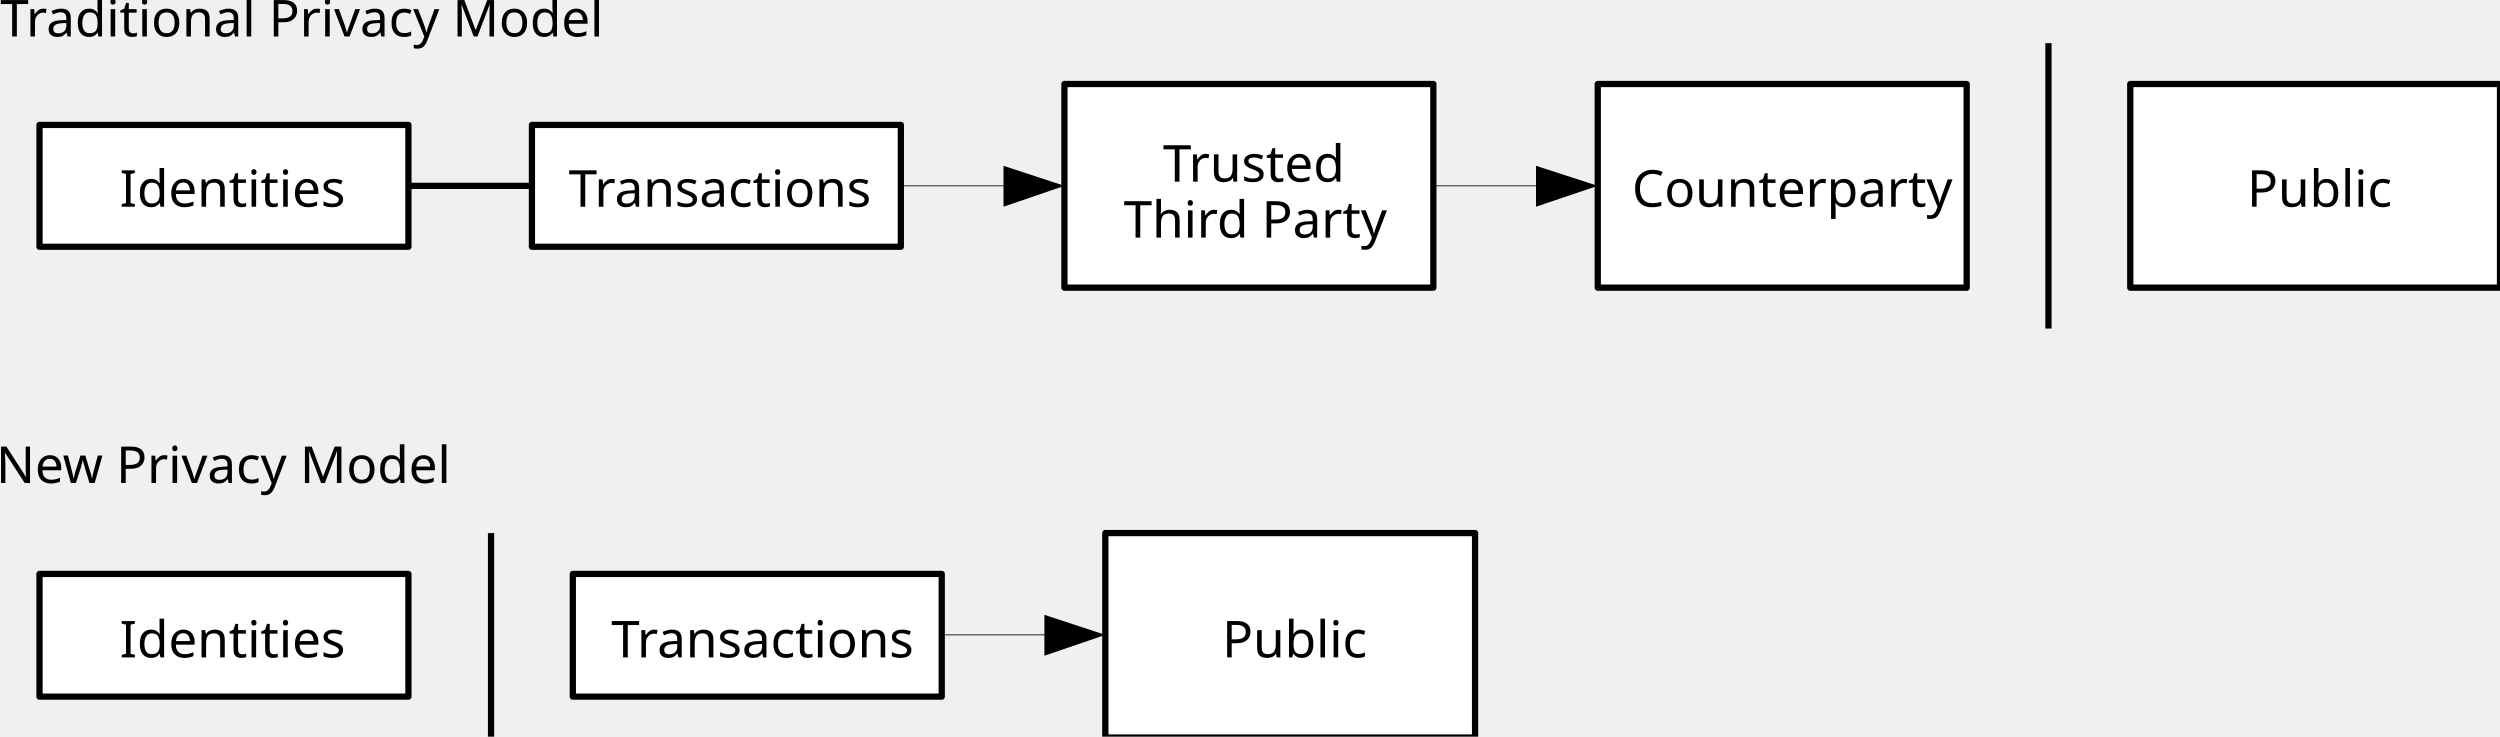
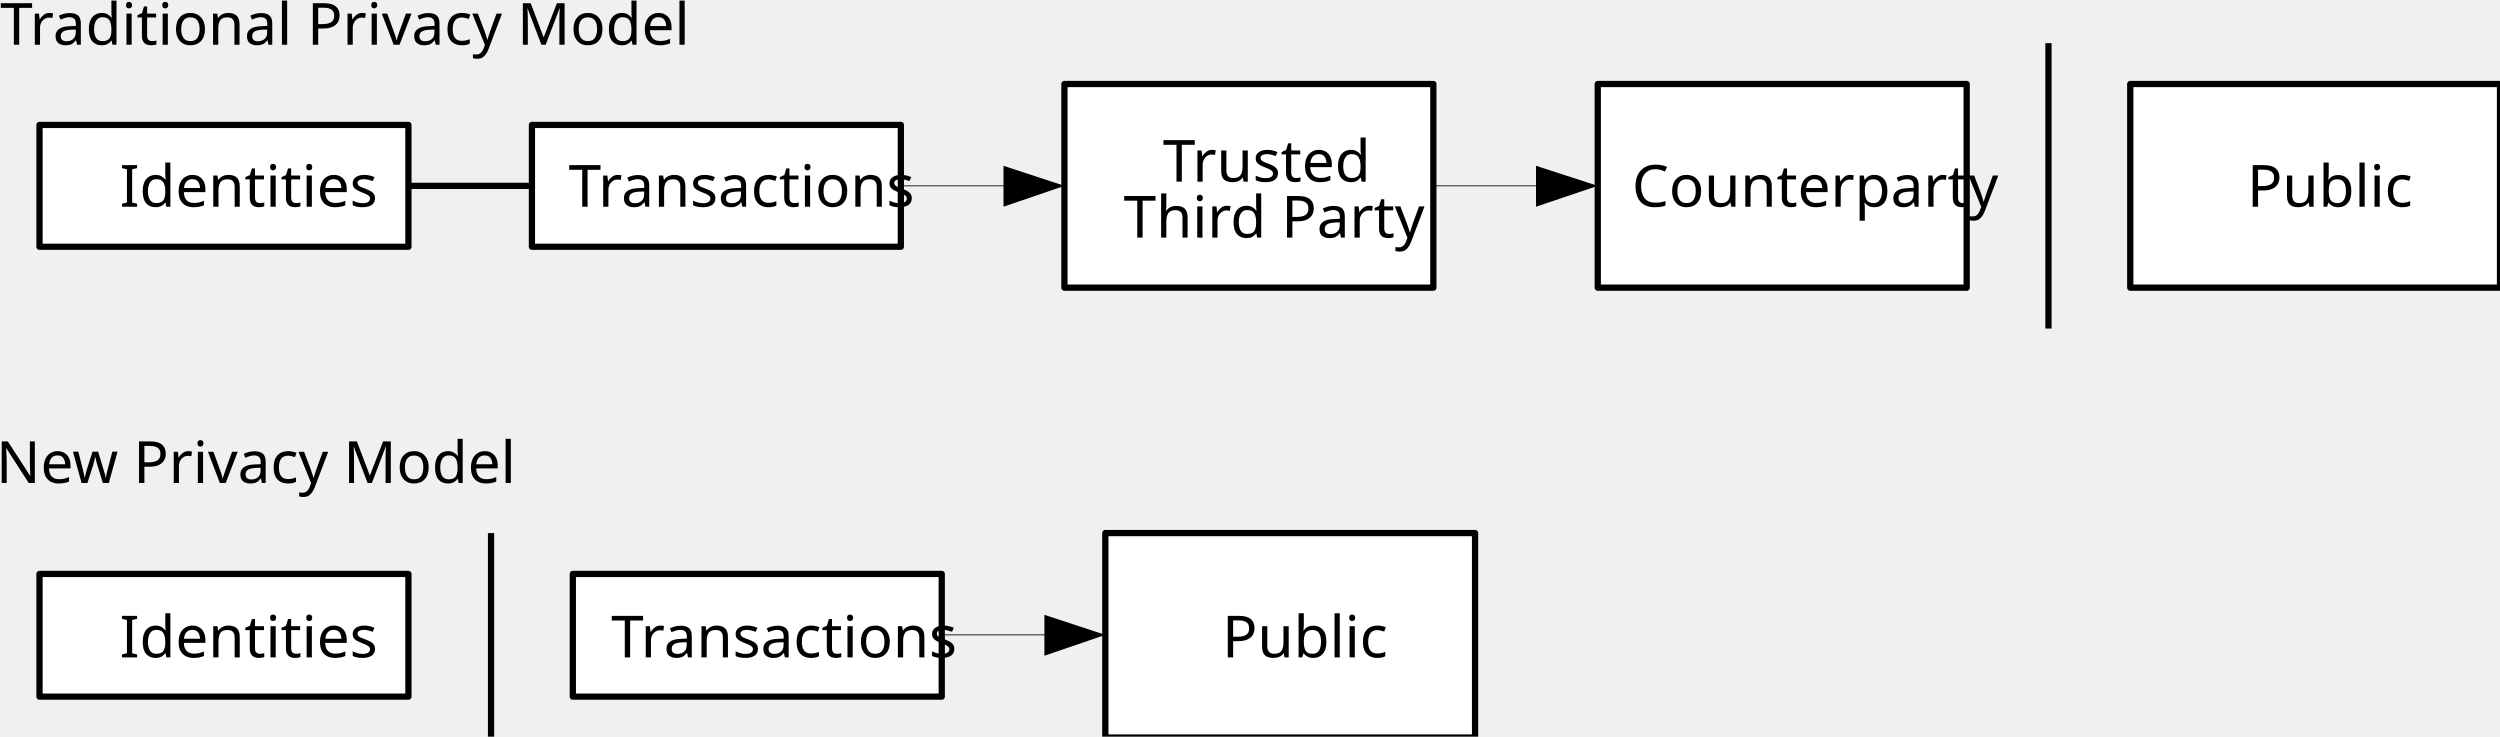
<svg xmlns="http://www.w3.org/2000/svg" width="105.669mm" height="31.138mm" viewBox="0 0 105.669 31.138" version="1.1" id="svg1280">
  <defs id="defs1277">
    <clipPath clipPathUnits="userSpaceOnUse" id="clipPath437">
      <path d="m 153.8,502.7 h 304.6 v 92.9 H 153.8 Z" clip-rule="evenodd" id="path435" />
    </clipPath>
  </defs>
  <g id="layer1">
    <g id="g431" transform="matrix(0.3527778,0,0,-0.3527778,-56.04456,208.4798)">
      <g id="g433" clip-path="url(#clipPath437)">
        <path d="M 185.7,561.4 H 163.6 V 576 h 44.2 v -14.6 z" style="fill:#ffffff;fill-opacity:1;fill-rule:evenodd;stroke:none" id="path439" />
        <g id="g441">
          <path d="M 185.7,561.4 H 163.6 V 576 h 44.2 v -14.6 z" style="fill:none;stroke:#000000;stroke-width:0.75;stroke-linecap:butt;stroke-linejoin:round;stroke-miterlimit:10;stroke-dasharray:none;stroke-opacity:1" id="path443" />
        </g>
        <g id="g445">
-           <text transform="matrix(1,0,0,-0.9960655,173.2,566.2)" style="font-variant:normal;font-weight:normal;font-size:6.124px;font-family:lmtt;writing-mode:lr-tb;fill:#000000;fill-opacity:1;fill-rule:nonzero;stroke:none" id="text449">
+           <text transform="matrix(1,0,0,-0.9960655,173.2,566.2)" style="font-variant:normal;font-weight:normal;font-size:5.25pt;font-family:lmtt;writing-mode:lr-tb;fill:#000000;fill-opacity:1;fill-rule:nonzero;stroke:none" id="text449">
            <tspan x="0 1.8 5.199 8.598 12.101 13.804 15.206 16.909 18.311 21.71" y="0" id="tspan447">Identities</tspan>
          </text>
        </g>
        <path d="M 244.7,561.4 H 222.6 V 576 h 44.2 v -14.6 z" style="fill:#ffffff;fill-opacity:1;fill-rule:evenodd;stroke:none" id="path451" />
        <g id="g453">
          <path d="M 244.7,561.4 H 222.6 V 576 h 44.2 v -14.6 z" style="fill:none;stroke:#000000;stroke-width:0.75;stroke-linecap:butt;stroke-linejoin:round;stroke-miterlimit:10;stroke-dasharray:none;stroke-opacity:1" id="path455" />
        </g>
        <g id="g457">
-           <text transform="matrix(1,0,0,-0.9960655,227,566.2)" style="font-variant:normal;font-weight:normal;font-size:6.124px;font-family:lmtt;writing-mode:lr-tb;fill:#000000;fill-opacity:1;fill-rule:nonzero;stroke:none" id="text461">
+           <text transform="matrix(1,0,0,-0.9960655,227,566.2)" style="font-variant:normal;font-weight:normal;font-size:5.25pt;font-family:lmtt;writing-mode:lr-tb;fill:#000000;fill-opacity:1;fill-rule:nonzero;stroke:none" id="text461">
            <tspan x="0 3.399 5.499 8.898 12.297 15.5 18.899 21.998 23.7 25.103 28.502 32.005" y="0" id="tspan459">Transactions</tspan>
          </text>
        </g>
        <path d="m 308.5,556.5 h -22.1 v 24.4 h 44.2 v -24.4 z" style="fill:#ffffff;fill-opacity:1;fill-rule:evenodd;stroke:none" id="path463" />
        <g id="g465">
          <path d="m 308.5,556.5 h -22.1 v 24.4 h 44.2 v -24.4 z" style="fill:none;stroke:#000000;stroke-width:0.75;stroke-linecap:butt;stroke-linejoin:round;stroke-miterlimit:10;stroke-dasharray:none;stroke-opacity:1" id="path467" />
        </g>
        <g id="g469">
-           <text transform="matrix(1,0,0,-0.9960655,298.2,569.2)" style="font-variant:normal;font-weight:normal;font-size:6.124px;font-family:lmtt;writing-mode:lr-tb;fill:#000000;fill-opacity:1;fill-rule:nonzero;stroke:none" id="text473">
+           <text transform="matrix(1,0,0,-0.9960655,298.2,569.2)" style="font-variant:normal;font-weight:normal;font-size:5.25pt;font-family:lmtt;writing-mode:lr-tb;fill:#000000;fill-opacity:1;fill-rule:nonzero;stroke:none" id="text473">
            <tspan x="0 3.503 5.506 8.904 12.003 13.804 17.203" y="0" id="tspan471">Trusted</tspan>
          </text>
        </g>
        <g id="g475">
-           <text transform="matrix(1,0,0,-0.9960655,293.5,562.5)" style="font-variant:normal;font-weight:normal;font-size:6.124px;font-family:lmtt;writing-mode:lr-tb;fill:#000000;fill-opacity:1;fill-rule:nonzero;stroke:none" id="text479">
+           <text transform="matrix(1,0,0,-0.9960655,293.5,562.5)" style="font-variant:normal;font-weight:normal;font-size:5.25pt;font-family:lmtt;writing-mode:lr-tb;fill:#000000;fill-opacity:1;fill-rule:nonzero;stroke:none" id="text479">
            <tspan x="0 3.699 7.098 8.5 10.601 14 15.702 19.799 23.198 25.299 27.001" y="0" id="tspan477">Third Party</tspan>
          </text>
        </g>
        <path d="m 372.4,556.5 h -22.1 v 24.4 h 44.2 v -24.4 z" style="fill:#ffffff;fill-opacity:1;fill-rule:evenodd;stroke:none" id="path481" />
        <g id="g483">
          <path d="m 372.4,556.5 h -22.1 v 24.4 h 44.2 v -24.4 z" style="fill:none;stroke:#000000;stroke-width:0.75;stroke-linecap:butt;stroke-linejoin:round;stroke-miterlimit:10;stroke-dasharray:none;stroke-opacity:1" id="path485" />
        </g>
        <g id="g487">
-           <text transform="matrix(1,0,0,-0.9960655,354.4,566.2)" style="font-variant:normal;font-weight:normal;font-size:6.124px;font-family:lmtt;writing-mode:lr-tb;fill:#000000;fill-opacity:1;fill-rule:nonzero;stroke:none" id="text491">
+           <text transform="matrix(1,0,0,-0.9960655,354.4,566.2)" style="font-variant:normal;font-weight:normal;font-size:5.25pt;font-family:lmtt;writing-mode:lr-tb;fill:#000000;fill-opacity:1;fill-rule:nonzero;stroke:none" id="text491">
            <tspan x="0 4.397 7.796 11.299 14.698 16.498 19.897 21.9 25.403 28.802 30.902 32.605" y="0" id="tspan489">Counterparty</tspan>
          </text>
        </g>
        <path d="m 436.3,556.5 h -22.2 v 24.4 h 44.3 v -24.4 z" style="fill:#ffffff;fill-opacity:1;fill-rule:evenodd;stroke:none" id="path493" />
        <g id="g495">
          <path d="m 436.3,556.5 h -22.2 v 24.4 h 44.3 v -24.4 z" style="fill:none;stroke:#000000;stroke-width:0.75;stroke-linecap:butt;stroke-linejoin:round;stroke-miterlimit:10;stroke-dasharray:none;stroke-opacity:1" id="path497" />
        </g>
        <g id="g499">
-           <text transform="matrix(1,0,0,-0.9960655,428.1,566.2)" style="font-variant:normal;font-weight:normal;font-size:6.124px;font-family:lmtt;writing-mode:lr-tb;fill:#000000;fill-opacity:1;fill-rule:nonzero;stroke:none" id="text503">
+           <text transform="matrix(1,0,0,-0.9960655,428.1,566.2)" style="font-variant:normal;font-weight:normal;font-size:5.25pt;font-family:lmtt;writing-mode:lr-tb;fill:#000000;fill-opacity:1;fill-rule:nonzero;stroke:none" id="text503">
            <tspan x="0 4.097 7.496 10.895 12.297 13.7" y="0" id="tspan501">Public</tspan>
          </text>
        </g>
        <g id="g505">
          <path d="M 404.3,585.8 V 551.6" style="fill:none;stroke:#000000;stroke-width:0.75;stroke-linecap:butt;stroke-linejoin:round;stroke-miterlimit:10;stroke-dasharray:none;stroke-opacity:1" id="path507" />
        </g>
        <path d="m 185.7,507.5 h -22.1 v 14.7 h 44.2 v -14.7 z" style="fill:#ffffff;fill-opacity:1;fill-rule:evenodd;stroke:none" id="path509" />
        <g id="g511">
          <path d="m 185.7,507.5 h -22.1 v 14.7 h 44.2 v -14.7 z" style="fill:none;stroke:#000000;stroke-width:0.75;stroke-linecap:butt;stroke-linejoin:round;stroke-miterlimit:10;stroke-dasharray:none;stroke-opacity:1" id="path513" />
        </g>
        <g id="g515">
-           <text transform="matrix(1,0,0,-0.9960655,173.2,512.2)" style="font-variant:normal;font-weight:normal;font-size:6.124px;font-family:lmtt;writing-mode:lr-tb;fill:#000000;fill-opacity:1;fill-rule:nonzero;stroke:none" id="text519">
+           <text transform="matrix(1,0,0,-0.9960655,173.2,512.2)" style="font-variant:normal;font-weight:normal;font-size:5.25pt;font-family:lmtt;writing-mode:lr-tb;fill:#000000;fill-opacity:1;fill-rule:nonzero;stroke:none" id="text519">
            <tspan x="0 1.8 5.199 8.598 12.101 13.804 15.206 16.909 18.311 21.71" y="0" id="tspan517">Identities</tspan>
          </text>
        </g>
        <path d="m 249.6,507.5 h -22.1 v 14.7 h 44.2 v -14.7 z" style="fill:#ffffff;fill-opacity:1;fill-rule:evenodd;stroke:none" id="path521" />
        <g id="g523">
          <path d="m 249.6,507.5 h -22.1 v 14.7 h 44.2 v -14.7 z" style="fill:none;stroke:#000000;stroke-width:0.75;stroke-linecap:butt;stroke-linejoin:round;stroke-miterlimit:10;stroke-dasharray:none;stroke-opacity:1" id="path525" />
        </g>
        <g id="g527">
-           <text transform="matrix(1,0,0,-0.9960655,232.1,512.2)" style="font-variant:normal;font-weight:normal;font-size:6.124px;font-family:lmtt;writing-mode:lr-tb;fill:#000000;fill-opacity:1;fill-rule:nonzero;stroke:none" id="text531">
+           <text transform="matrix(1,0,0,-0.9960655,232.1,512.2)" style="font-variant:normal;font-weight:normal;font-size:5.25pt;font-family:lmtt;writing-mode:lr-tb;fill:#000000;fill-opacity:1;fill-rule:nonzero;stroke:none" id="text531">
            <tspan x="0 3.399 5.499 8.898 12.297 15.5 18.899 21.998 23.7 25.103 28.606 32.005" y="0" id="tspan529">Transactions</tspan>
          </text>
        </g>
        <path d="m 313.4,502.6 h -22.1 v 24.5 h 44.3 v -24.5 z" style="fill:#ffffff;fill-opacity:1;fill-rule:evenodd;stroke:none" id="path533" />
        <g id="g535">
          <path d="m 313.4,502.6 h -22.1 v 24.5 h 44.3 v -24.5 z" style="fill:none;stroke:#000000;stroke-width:0.75;stroke-linecap:butt;stroke-linejoin:round;stroke-miterlimit:10;stroke-dasharray:none;stroke-opacity:1" id="path537" />
        </g>
        <g id="g539">
-           <text transform="matrix(1,0,0,-0.9960655,305.3,512.2)" style="font-variant:normal;font-weight:normal;font-size:6.124px;font-family:lmtt;writing-mode:lr-tb;fill:#000000;fill-opacity:1;fill-rule:nonzero;stroke:none" id="text543">
+           <text transform="matrix(1,0,0,-0.9960655,305.3,512.2)" style="font-variant:normal;font-weight:normal;font-size:5.25pt;font-family:lmtt;writing-mode:lr-tb;fill:#000000;fill-opacity:1;fill-rule:nonzero;stroke:none" id="text543">
            <tspan x="0 4.097 7.496 10.895 12.297 13.7" y="0" id="tspan541">Public</tspan>
          </text>
        </g>
        <g id="g545">
          <path d="M 217.7,527.1 V 502.6" style="fill:none;stroke:#000000;stroke-width:0.75;stroke-linecap:butt;stroke-linejoin:round;stroke-miterlimit:10;stroke-dasharray:none;stroke-opacity:1" id="path547" />
        </g>
        <path d="m 291.3,514.9 -7.3,-2.5 v 4.9 z" style="fill:#000000;fill-opacity:1;fill-rule:evenodd;stroke:none" id="path549" />
        <path d="m 271.7,514.9 h 13.7" style="fill:none;stroke:#000000;stroke-width:0.1;stroke-linecap:butt;stroke-linejoin:miter;stroke-miterlimit:10;stroke-dasharray:none;stroke-opacity:1" id="path551" />
        <g id="g553">
-           <text transform="matrix(1,0,0,-0.9960655,158.4,533.1)" style="font-variant:normal;font-weight:normal;font-size:6.124px;font-family:lmtt;writing-mode:lr-tb;fill:#000000;fill-opacity:1;fill-rule:nonzero;stroke:none" id="text557">
+           <text transform="matrix(1,0,0,-0.9960655,158.4,533.1)" style="font-variant:normal;font-weight:normal;font-size:5.25pt;font-family:lmtt;writing-mode:lr-tb;fill:#000000;fill-opacity:1;fill-rule:nonzero;stroke:none" id="text557">
            <tspan x="0 4.397 7.9 12.199 13.902 17.999 20.099 21.502 24.503 27.901 31 34.099 35.801 40.799 44.198 47.701 51.099" y="0" id="tspan555">New Privacy Model</tspan>
          </text>
        </g>
        <g id="g559">
-           <text transform="matrix(1,0,0,-0.9960655,158.9,586.6)" style="font-variant:normal;font-weight:normal;font-size:6.124px;font-family:lmtt;writing-mode:lr-tb;fill:#000000;fill-opacity:1;fill-rule:nonzero;stroke:none" id="text563">
-             <tspan x="0 3.503 5.506 8.904 12.407 13.81 15.512 16.915 20.314 23.817 27.215 28.618 30.32 34.417 36.518 37.92 40.921 44.32 47.419 50.518 52.22 57.217 60.616 64.015 67.518" y="0" id="tspan561">Traditional Privacy Model</tspan>
+           <text transform="matrix(1,0,0,-0.9960655,158.9,586.6)" style="font-variant:normal;font-weight:normal;font-size:5.25pt;font-family:lmtt;writing-mode:lr-tb;fill:#000000;fill-opacity:1;fill-rule:nonzero;stroke:none" id="text563">
+             <tspan x="0 3.503 5.506 8.904 12.407 13.81 15.512 16.915 20.314 23.817 27.215 28.618 30.32 34.417 36.518 37.92 40.921 44.32 47.419 50.518 52.22 57.217 60.616 64.015 67.518" y="1" id="tspan561">Traditional Privacy Model</tspan>
          </text>
        </g>
        <path d="m 286.4,568.7 -7.3,-2.5 v 4.9 z" style="fill:#000000;fill-opacity:1;fill-rule:evenodd;stroke:none" id="path565" />
        <path d="m 266.8,568.7 h 13.7" style="fill:none;stroke:#000000;stroke-width:0.1;stroke-linecap:butt;stroke-linejoin:miter;stroke-miterlimit:10;stroke-dasharray:none;stroke-opacity:1" id="path567" />
        <path d="m 350.3,568.7 -7.4,-2.5 v 4.9 z" style="fill:#000000;fill-opacity:1;fill-rule:evenodd;stroke:none" id="path569" />
        <path d="m 330.6,568.7 h 13.8" style="fill:none;stroke:#000000;stroke-width:0.1;stroke-linecap:butt;stroke-linejoin:miter;stroke-miterlimit:10;stroke-dasharray:none;stroke-opacity:1" id="path571" />
        <g id="g573">
          <path d="m 207.8,568.7 h 14.8" style="fill:none;stroke:#000000;stroke-width:0.75;stroke-linecap:butt;stroke-linejoin:round;stroke-miterlimit:10;stroke-dasharray:none;stroke-opacity:1" id="path575" />
        </g>
      </g>
    </g>
  </g>
</svg>
